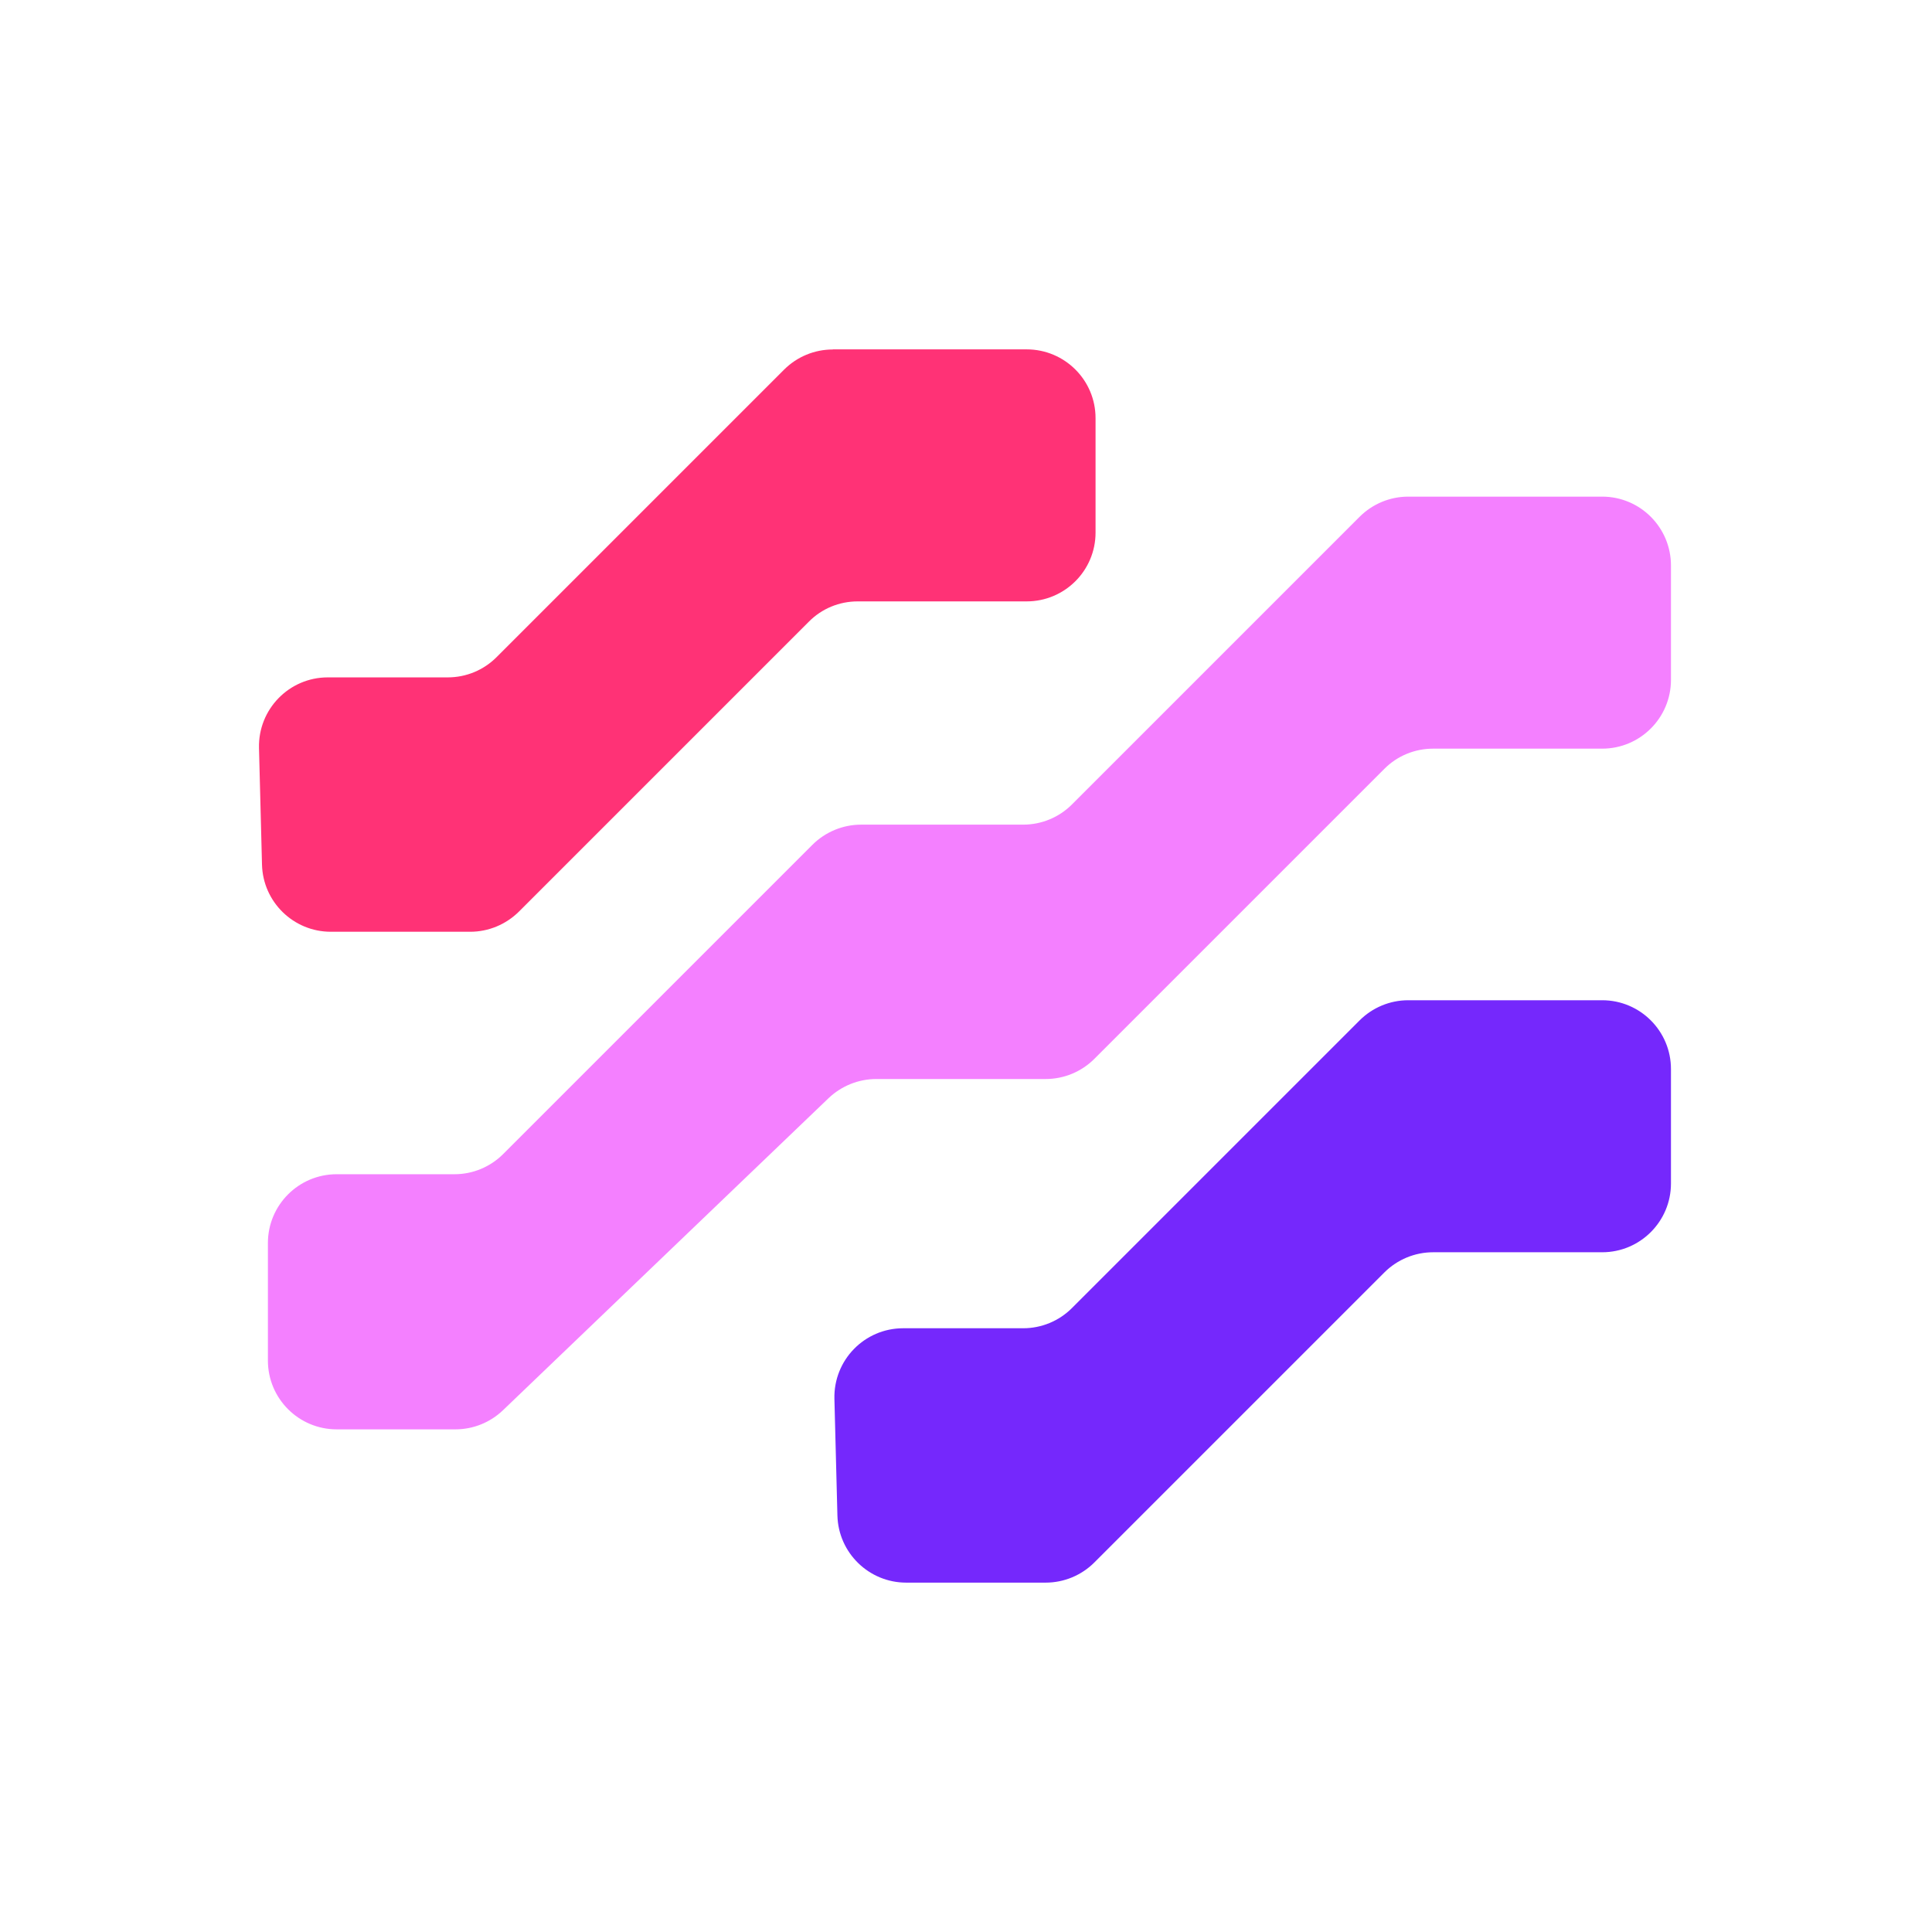
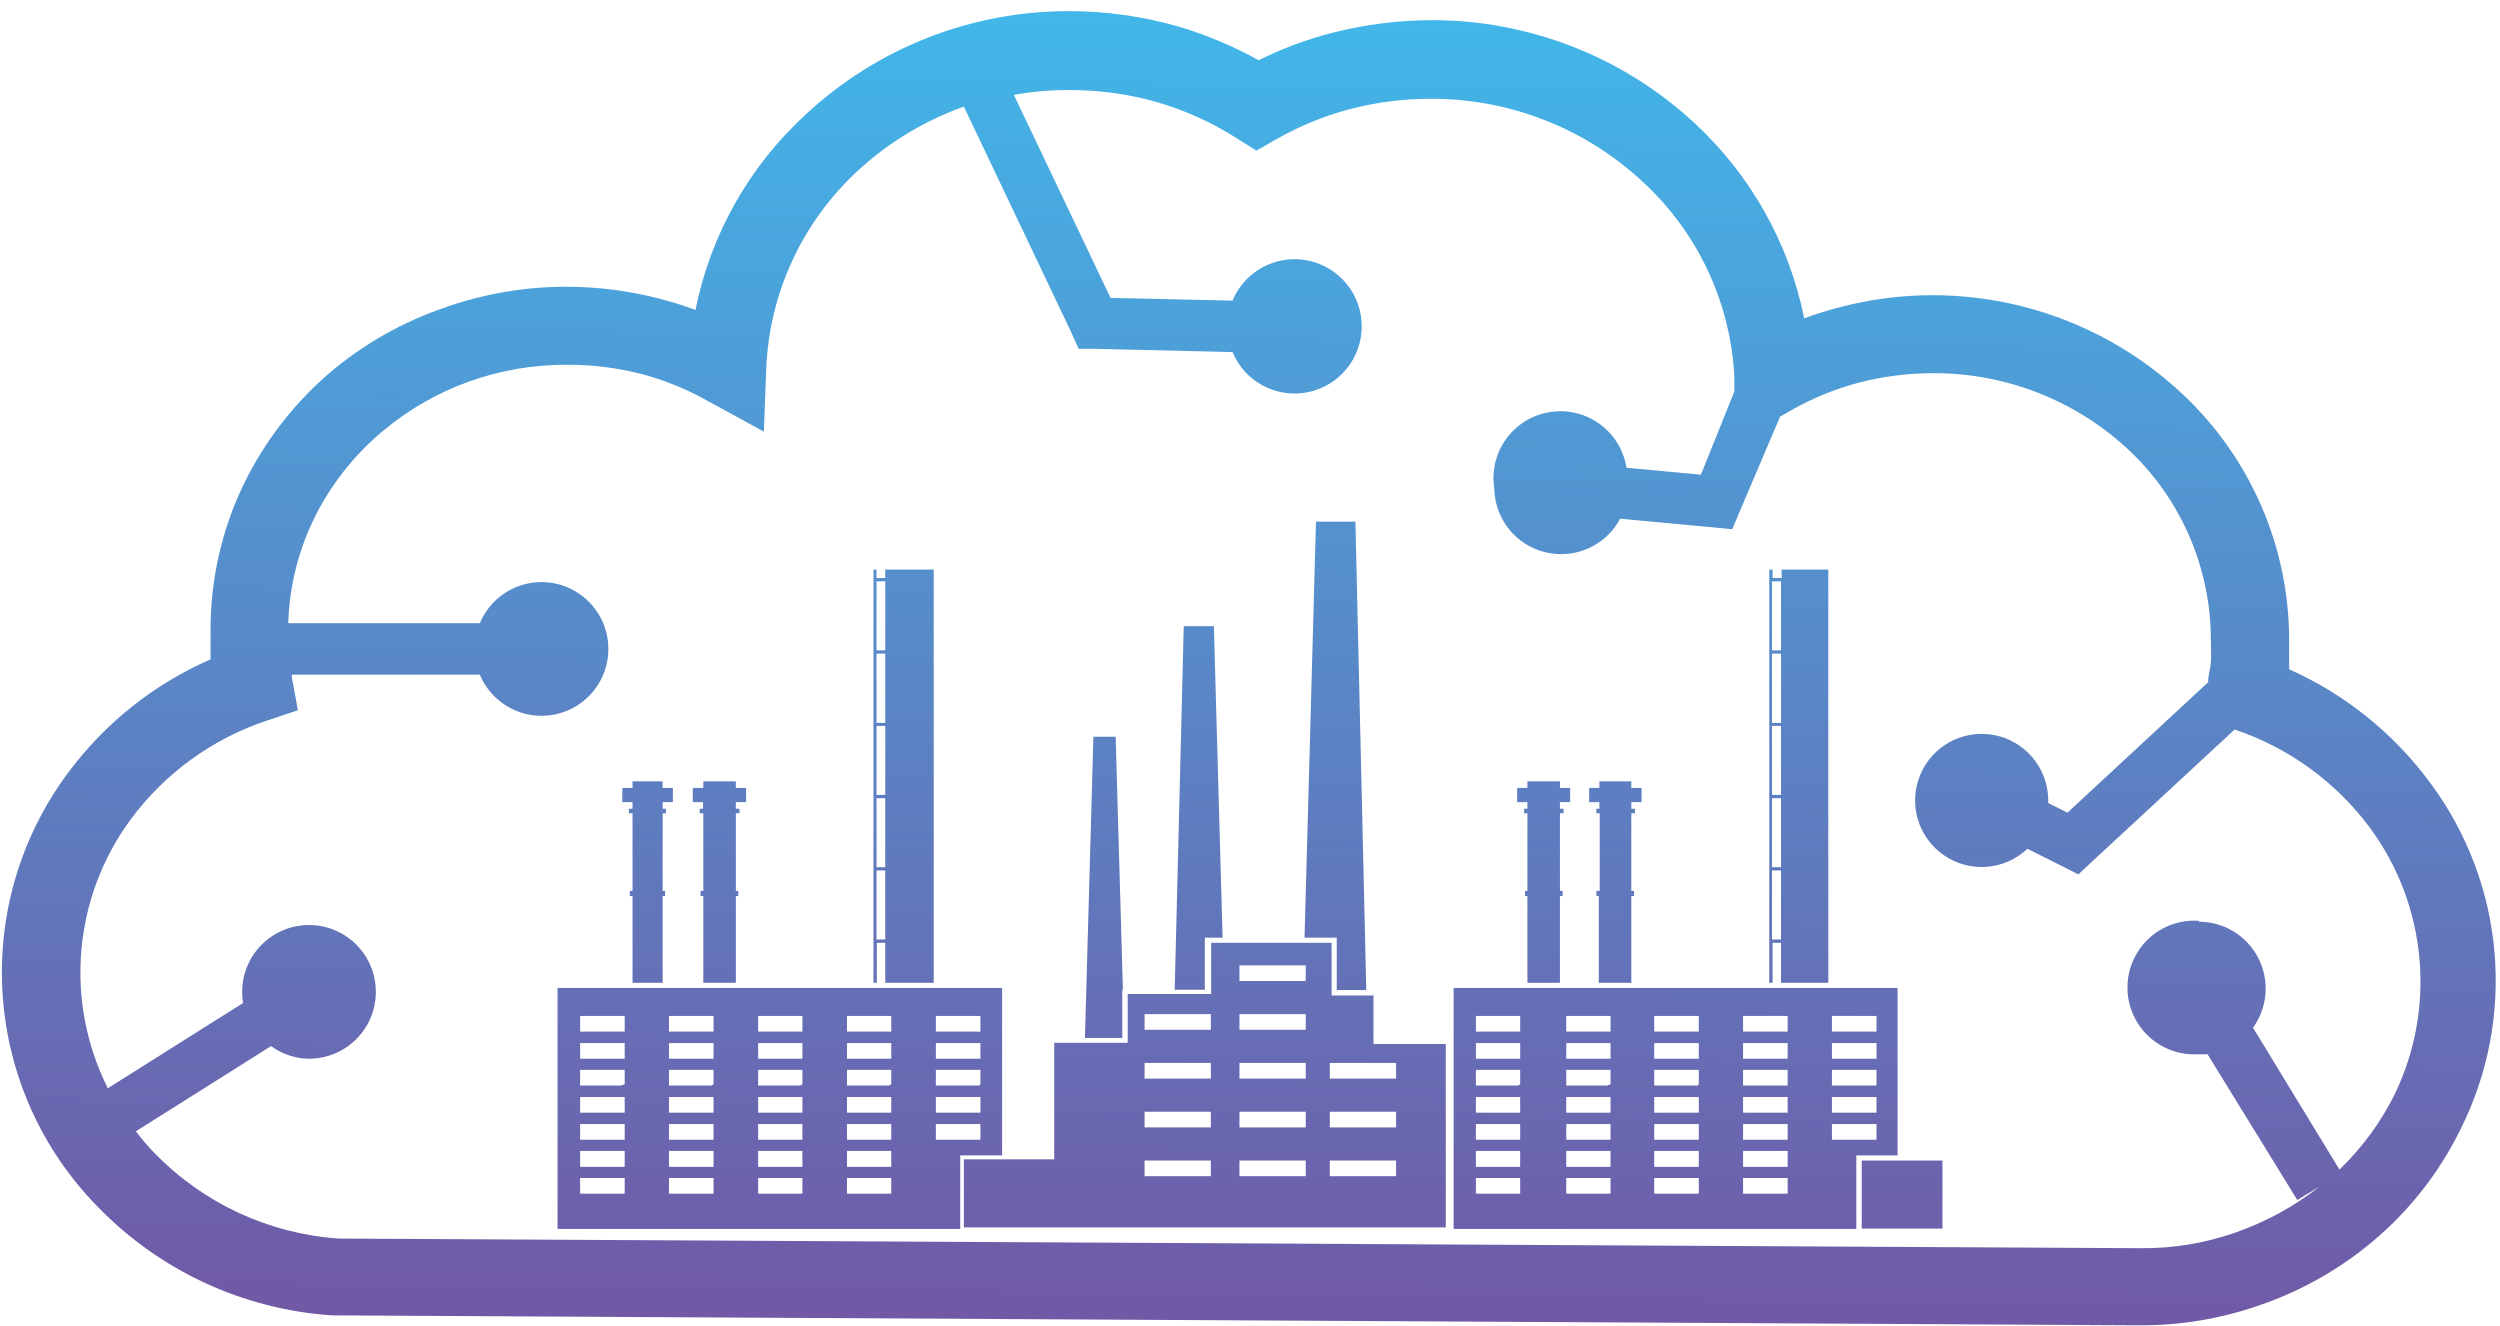
- <svg xmlns="http://www.w3.org/2000/svg" width="18" height="18" viewBox="0 0 18 18" fill="none">
-   <g id="langflow-icon-color-black-transparent">
-     <g id="Group 3">
-       <path id="Vector" d="M13.121 9.319H14.927C15.281 9.319 15.568 9.606 15.568 9.96V11.026C15.568 11.38 15.281 11.667 14.927 11.667H13.352C13.182 11.667 13.018 11.735 12.898 11.855L10.196 14.557C10.076 14.677 9.913 14.745 9.742 14.745H8.443C8.096 14.745 7.811 14.468 7.802 14.12L7.774 13.033C7.765 12.672 8.054 12.375 8.415 12.375H9.533C9.704 12.375 9.867 12.307 9.987 12.187L12.667 9.507C12.787 9.387 12.95 9.319 13.12 9.319L13.121 9.319Z" fill="#7528FC" />
-       <path id="Vector_2" d="M7.76 3.255H9.565C9.92 3.255 10.207 3.542 10.207 3.896V4.962C10.207 5.316 9.92 5.603 9.565 5.603H7.991C7.82 5.603 7.657 5.67 7.537 5.791L4.835 8.493C4.714 8.613 4.551 8.681 4.381 8.681H3.082C2.735 8.681 2.45 8.404 2.441 8.056L2.413 6.969C2.404 6.609 2.693 6.311 3.054 6.311H4.172C4.342 6.311 4.505 6.244 4.626 6.123L7.305 3.444C7.426 3.323 7.589 3.256 7.759 3.256L7.76 3.255Z" fill="#FF3276" />
-       <path id="Vector_3" d="M13.121 4.627H14.927C15.281 4.627 15.568 4.914 15.568 5.269V6.334C15.568 6.688 15.281 6.975 14.927 6.975H13.352C13.182 6.975 13.018 7.042 12.898 7.163L10.196 9.865C10.076 9.985 9.913 10.053 9.742 10.053H8.164C7.999 10.053 7.84 10.117 7.72 10.231L4.686 13.139C4.567 13.253 4.408 13.317 4.243 13.317H3.137C2.783 13.317 2.496 13.03 2.496 12.676V11.581C2.496 11.227 2.783 10.94 3.137 10.94H4.235C4.405 10.94 4.568 10.872 4.688 10.752L7.569 7.871C7.689 7.751 7.853 7.683 8.023 7.683H9.533C9.704 7.683 9.867 7.615 9.987 7.495L12.667 4.815C12.787 4.695 12.95 4.627 13.12 4.627H13.121Z" fill="#F480FF" />
-     </g>
-   </g>
+ <svg xmlns="http://www.w3.org/2000/svg" id="Layer_1" data-name="Layer 1" viewBox="0 0 83 44">
+   <defs>
+     <style>.cls-1{fill-rule:evenodd;fill:url(#linear-gradient);}</style>
+     <linearGradient id="linear-gradient" x1="41.9" y1="-2.46" x2="41.36" y2="45.05" gradientUnits="userSpaceOnUse">
+       <stop offset="0" stop-color="#3ebdee" />
+       <stop offset="1" stop-color="#7256a4" />
+     </linearGradient>
+   </defs>
+   <path class="cls-1" d="M21,26.85h-.12V27H21v2.58h-.09v.17H21v2.88H22V29.75h.08v-.17H22V27h.11v-.15H22v-.22h.34v-.47H22v-.22H21v.22h-.34v.47H21v.22ZM73,30.6a2.22,2.22,0,0,1,1.8,3.52l2.87,4.71a9.11,9.11,0,0,0,1.83-2.49,8.61,8.61,0,0,0-.82-8.86,9.27,9.27,0,0,0-4.49-3.26h0l-4.76,4.41-.43.4-.53-.27-1.16-.58A2.21,2.21,0,1,1,68,26.5a.81.81,0,0,1,0,.16l.64.32,4.67-4.33c0-.22.07-.43.09-.64s0-.49,0-.79A8.66,8.66,0,0,0,70.74,15a9.46,9.46,0,0,0-6.56-2.61,9.73,9.73,0,0,0-2.45.31,9.33,9.33,0,0,0-2.26.92l-.37.21L57.75,17l-.24.57-.62-.06-3.1-.29a2.22,2.22,0,0,1-4.18-1A2.22,2.22,0,0,1,54,15.53l2.47.23L57.58,13l0-.51A9.45,9.45,0,0,0,54.5,6a10.27,10.27,0,0,0-7-2.72,10.5,10.5,0,0,0-2.67.34,10.1,10.1,0,0,0-2.45,1L41.71,5l-.65-.41a10.23,10.23,0,0,0-2.65-1.2,10.49,10.49,0,0,0-2.91-.4,10.16,10.16,0,0,0-1.84.16l3.21,6.74,4.05.09a2.23,2.23,0,1,1,0,1.71l-4.58-.11-.53,0L35.55,11,32,3.54A10.28,10.28,0,0,0,28.5,5.65a9.45,9.45,0,0,0-3.06,6.57l-.08,2.11-1.83-1a9.33,9.33,0,0,0-2.26-.92,9.73,9.73,0,0,0-2.45-.3,9.53,9.53,0,0,0-3.23.55,9.38,9.38,0,0,0-2.83,1.61,8.88,8.88,0,0,0-2.36,3,8.52,8.52,0,0,0-.83,3.42h6.36a2.22,2.22,0,1,1,0,1.71H9.69l0,.09.2,1.09-1.05.35a9.27,9.27,0,0,0-4.49,3.26,8.57,8.57,0,0,0-.77,8.94l4.49-2.83a2.22,2.22,0,1,1,2.19,1.85A2.17,2.17,0,0,1,9,34.73L4.51,37.56a7.33,7.33,0,0,0,.63.73,9.4,9.4,0,0,0,6.11,2.83h0l59.81.32a9.22,9.22,0,0,0,3.13-.51A9.67,9.67,0,0,0,77,39.4l-.73.44L73.29,35A1.88,1.88,0,0,1,73,35a2.22,2.22,0,1,1,0-4.43ZM50.71,26.85H50.6V27h.11v2.58h-.08v.17h.08v2.88h1.08V29.75h.09v-.17h-.09V27h.12v-.15h-.12v-.22h.34v-.47h-.34v-.22H50.71v.22h-.34v.47h.34v.22ZM75,43.34a11.86,11.86,0,0,1-4,.66l-59.9-.33h-.08a11.93,11.93,0,0,1-7.77-3.6,11.1,11.1,0,0,1-1-14.4,11.75,11.75,0,0,1,4.74-3.78c0-.36,0-.68,0-1a11.12,11.12,0,0,1,1.08-4.77,11.52,11.52,0,0,1,3.05-3.89,11.84,11.84,0,0,1,3.59-2,12.1,12.1,0,0,1,4.1-.71,12.31,12.31,0,0,1,3.1.4,11.55,11.55,0,0,1,1.18.37,12,12,0,0,1,3.66-6.49A12.8,12.8,0,0,1,35.5.37a13.19,13.19,0,0,1,3.62.51A13.41,13.41,0,0,1,41.79,2a12.34,12.34,0,0,1,2.4-.9A13.46,13.46,0,0,1,47.5.67a12.8,12.8,0,0,1,8.74,3.4,12.08,12.08,0,0,1,3.66,6.5,11.55,11.55,0,0,1,1.18-.37,12.12,12.12,0,0,1,11.43,2.93A11.2,11.2,0,0,1,76,21.22c0,.29,0,.61,0,1A11.78,11.78,0,0,1,80.69,26a11,11,0,0,1,1,11.49,11.38,11.38,0,0,1-3.18,3.94A11.82,11.82,0,0,1,75,43.34ZM64.49,38.53v2.26H61.81V38.53ZM62.3,34.25H60.82v-.52H62.3v.52Zm0,.9H60.82v-.52H62.3v.52Zm0,.89H60.82v-.52H62.3V36Zm0,.9H60.82v-.52H62.3v.52Zm0,.9H60.82v-.52H62.3v.52Zm-2.95-3.59H57.87v-.52h1.48v.52Zm0,.9H57.87v-.52h1.48v.52Zm0,.89H57.87v-.52h1.48V36Zm0,.9H57.87v-.52h1.48v.52Zm0,.9H57.87v-.52h1.48v.52Zm0,.9H57.87v-.53h1.48v.53Zm0,.89H57.87v-.52h1.48v.52Zm-3-5.38H54.92v-.52H56.4v.52Zm0,.9H54.92v-.52H56.4v.52Zm0,.89H54.92v-.52H56.4V36Zm0,.9H54.92v-.52H56.4v.52Zm0,.9H54.92v-.52H56.4v.52Zm0,.9H54.92v-.53H56.4v.53Zm0,.89H54.92v-.52H56.4v.52Zm-3-5.38H52v-.52h1.47v.52Zm0,.9H52v-.52h1.47v.52Zm0,.89H52v-.52h1.47V36Zm0,.9H52v-.52h1.47v.52Zm0,.9H52v-.52h1.47v.52Zm0,.9H52v-.53h1.47v.53Zm0,.89H52v-.52h1.47v.52Zm-2.95-5.38H49v-.52h1.47v.52Zm0,.9H49v-.52h1.47v.52Zm0,.89H49v-.52h1.47V36Zm0,.9H49v-.52h1.47v.52Zm0,.9H49v-.52h1.47v.52Zm0,.9H49v-.53h1.47v.53Zm0,.89H49v-.52h1.47v.52ZM63,32.8H48.26v8H61.63V38.36H63V32.8Zm-4.17-3.9h.3v2.29h-.3V28.9Zm0-2.4h.3v2.29h-.3V26.5Zm0-2.4h.3v2.29h-.3V24.1Zm0-2.4h.3V24h-.3V21.7Zm0-2.4h.3v2.29h-.3V19.3Zm0,12h.3v1.33h1.57V18.91H59.15v.28h-.3v-.28h-.11V32.63h.11V31.3ZM53.1,26.85H53V27h.11v2.58H53v.17h.08v2.88h1.08V29.75h.09v-.17h-.09V27h.12v-.15h-.12v-.22h.34v-.47h-.34v-.22H53.1v.22h-.34v.47h.34v.22Zm-6.75,8.44v.52h-2.2v-.52Zm0,2.14h-2.2v-.52h2.2v.52Zm0,1.62h-2.2v-.52h2.2v.52Zm-3-6.48h-2.2v-.52h2.2v.52Zm0,1.62h-2.2v-.52h2.2v.52Zm0,1.62h-2.2v-.52h2.2v.52Zm0,1.62h-2.2v-.52h2.2v.52Zm0,1.62h-2.2v-.52h2.2v.52Zm-3.13-4.86H38v-.52h2.2v.52Zm0,1.62H38v-.52h2.2v.52Zm0,1.62H38v-.52h2.2v.52Zm0,1.62H38v-.52h2.2v.52Zm5.36-6H44.21V31.3h-4V33H37.44v1.62H35v3.87h-3v2.26H48V34.66H45.6V33Zm-1.22-.18h1L45,17.32H43.69l-.38,13.81h1.07v1.73ZM40,31.13h.59l-.29-10.34h-1L39,32.86H40V31.13Zm-2.78,1.73h.06l-.24-8.4H36.3l-.28,10h1.24V32.86Zm-4.71,1.39H31.07v-.52h1.48v.52Zm0,.9H31.07v-.52h1.48v.52Zm0,.89H31.07v-.52h1.48V36Zm0,.9H31.07v-.52h1.48v.52Zm0,.9H31.07v-.52h1.48v.52Zm-3-3.59H28.12v-.52h1.47v.52Zm0,.9H28.12v-.52h1.47v.52Zm0,.89H28.12v-.52h1.47V36Zm0,.9H28.12v-.52h1.47v.52Zm0,.9H28.12v-.52h1.47v.52Zm0,.9H28.12v-.53h1.47v.53Zm0,.89H28.12v-.52h1.47v.52Zm-2.95-5.38H25.17v-.52h1.47v.52Zm0,.9H25.17v-.52h1.47v.52Zm0,.89H25.17v-.52h1.47V36Zm0,.9H25.17v-.52h1.47v.52Zm0,.9H25.17v-.52h1.47v.52Zm0,.9H25.17v-.53h1.47v.53Zm0,.89H25.17v-.52h1.47v.52Zm-2.95-5.38H22.21v-.52h1.48v.52Zm0,.9H22.21v-.52h1.48v.52Zm0,.89H22.21v-.52h1.48V36Zm0,.9H22.21v-.52h1.48v.52Zm0,.9H22.21v-.52h1.48v.52Zm0,.9H22.21v-.53h1.48v.53Zm0,.89H22.21v-.52h1.48v.52Zm-3-5.38H19.26v-.52h1.48v.52Zm0,.9H19.26v-.52h1.48v.52Zm0,.89H19.26v-.52h1.48V36Zm0,.9H19.26v-.52h1.48v.52Zm0,.9H19.26v-.52h1.48v.52Zm0,.9H19.26v-.53h1.48v.53Zm0,.89H19.26v-.52h1.48v.52ZM33.27,32.8H18.51v8H31.88V38.36h1.39V32.8ZM29.1,28.9h.29v2.29H29.1V28.9Zm0-2.4h.29v2.29H29.1V26.5Zm0-2.4h.29v2.29H29.1V24.1Zm0-2.4h.29V24H29.1V21.7Zm0-2.4h.29v2.29H29.1V19.3Zm0,12h.29v1.33H31V18.91H29.39v.28H29.1v-.28H29V32.63h.11V31.3Zm-5.75-4.45h-.12V27h.12v2.58h-.09v.17h.09v2.88h1.08V29.75h.08v-.17h-.08V27h.12v-.15h-.12v-.22h.34v-.47h-.34v-.22H23.35v.22H23v.47h.34v.22Z" />
</svg>
